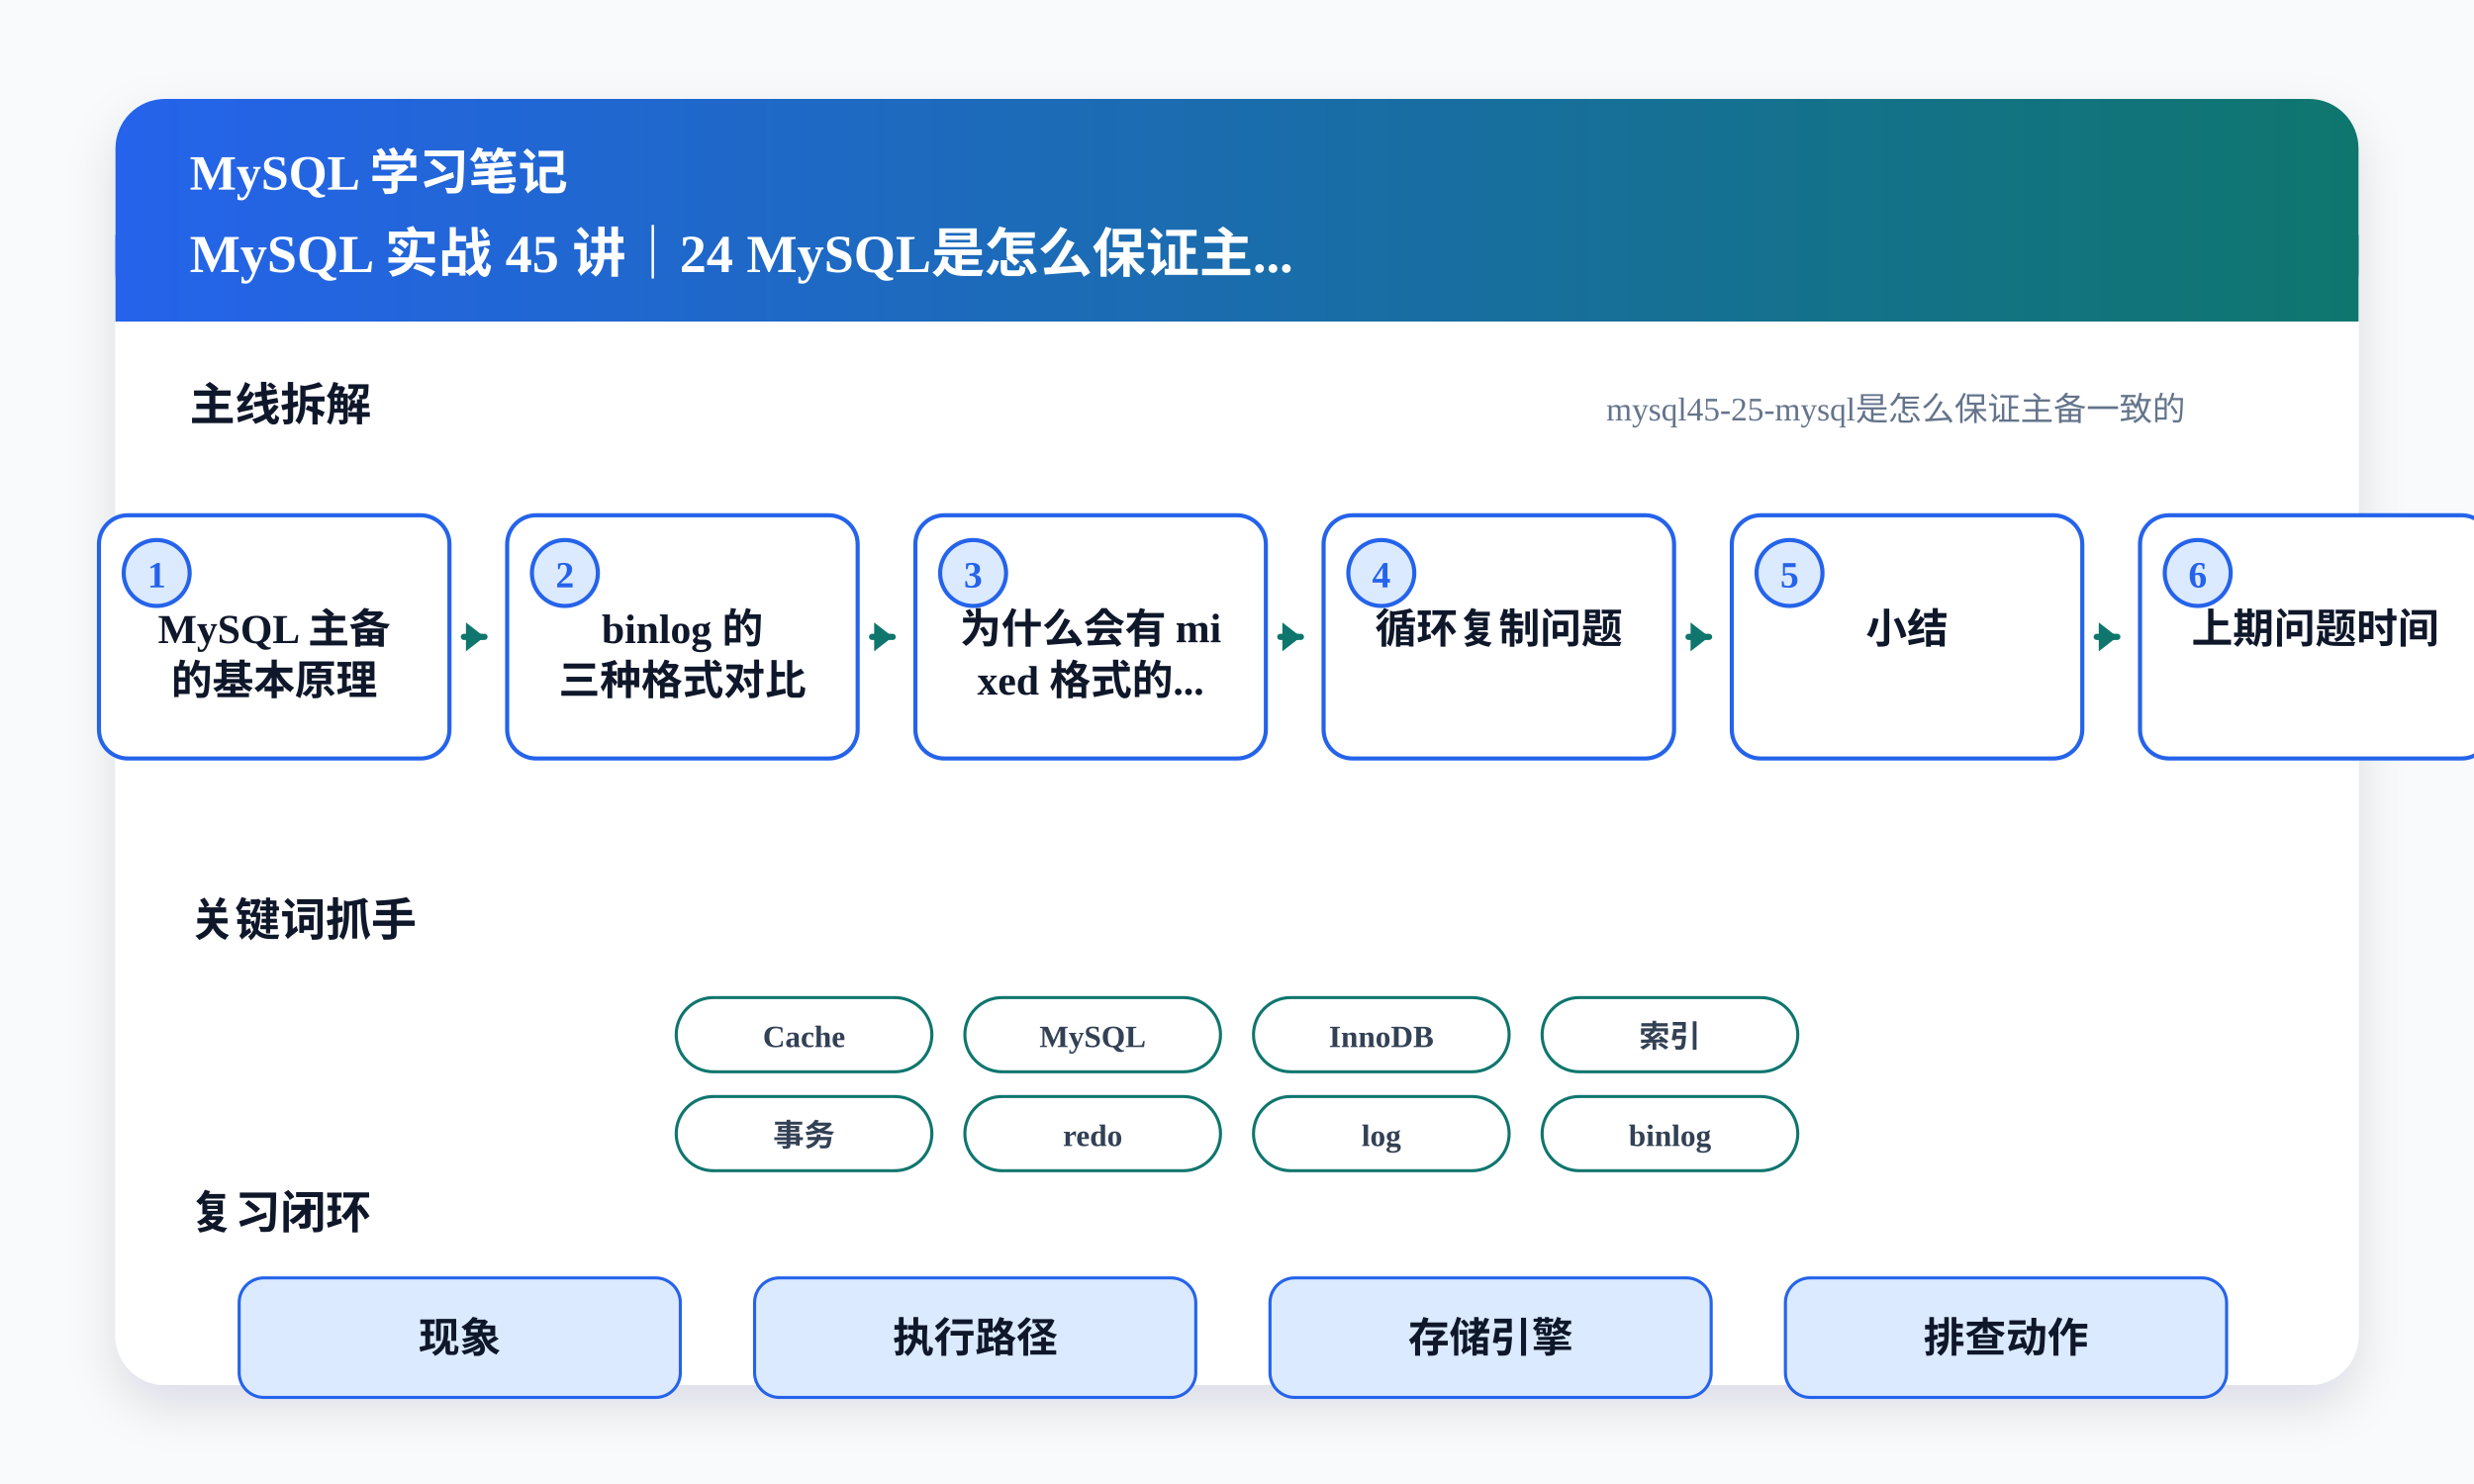
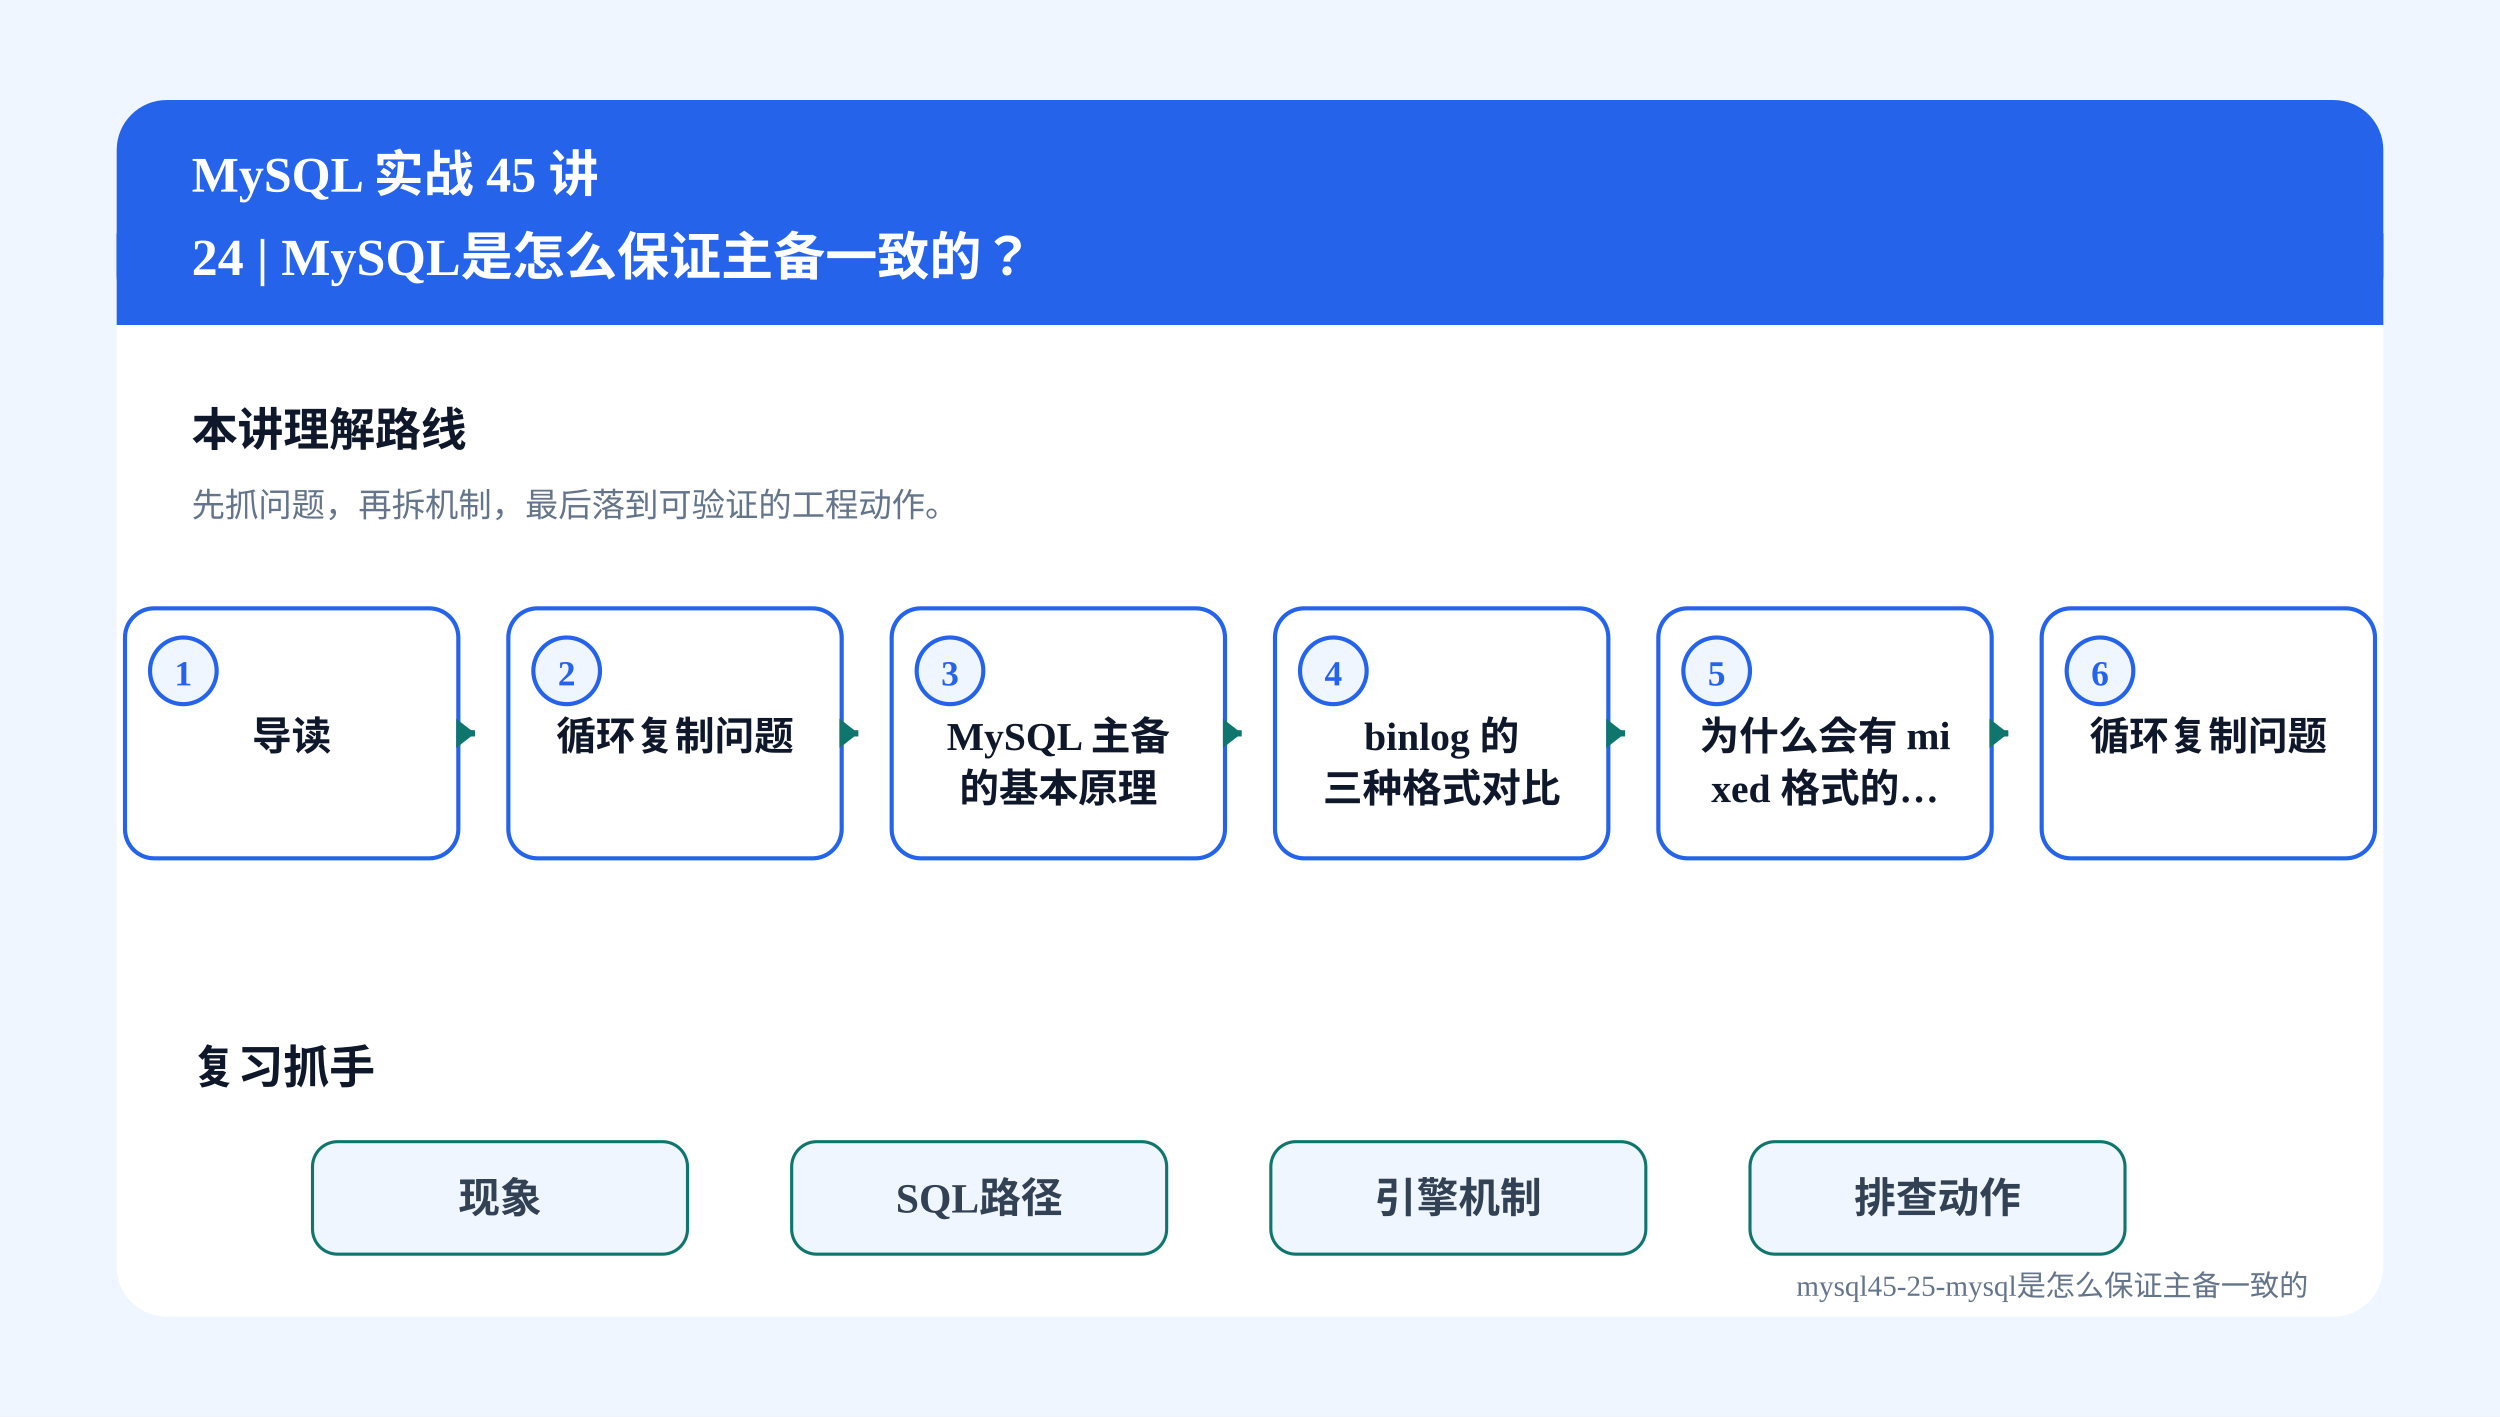
- <svg xmlns="http://www.w3.org/2000/svg" width="1200" height="720" viewBox="0 0 1200 720" role="img" aria-labelledby="title desc">
-   <defs>
-     <linearGradient id="header" x1="0" y1="0" x2="1" y2="0">
-       <stop offset="0%" stop-color="#2563eb" />
-       <stop offset="100%" stop-color="#0f766e" />
-     </linearGradient>
-     <filter id="shadow" x="-20%" y="-20%" width="140%" height="140%">
-       <feDropShadow dx="0" dy="10" stdDeviation="12" flood-color="#0f172a" flood-opacity="0.12" />
-     </filter>
-   </defs>
-   <rect width="1200" height="720" rx="0" fill="#f8fafc" />
-   <rect x="56" y="48" width="1088" height="624" rx="24" fill="#ffffff" filter="url(#shadow)" />
-   <rect x="56" y="48" width="1088" height="108" rx="24" fill="url(#header)" />
-   <rect x="56" y="114" width="1088" height="42" fill="url(#header)" />
-   <text x="92" y="92" font-size="24" font-weight="800" fill="#ffffff">MySQL 学习笔记</text>
-   <text x="92" y="132" text-anchor="start" font-size="26" font-weight="750" fill="#ffffff">MySQL 实战 45 讲｜24  MySQL是怎么保证主...</text>
-   <text x="92" y="204" font-size="22" font-weight="700" fill="#0f172a">主线拆解</text>
-   <text x="1060" y="204" text-anchor="end" font-size="16" fill="#64748b">mysql45-25-mysql是怎么保证主备一致的</text>
-   <rect x="48" y="250" width="170" height="118" rx="14" fill="#ffffff" stroke="#2563eb" stroke-width="2" />
-   <circle cx="76" cy="278" r="16" fill="#dbeafe" stroke="#2563eb" stroke-width="2" />
-   <text x="76" y="285" text-anchor="middle" font-size="18" font-weight="700" fill="#2563eb">1</text>
-   <text x="133" y="312" text-anchor="middle" font-size="20" font-weight="650" fill="#0f172a">MySQL 主备</text>
-   <text x="133" y="337" text-anchor="middle" font-size="20" font-weight="650" fill="#0f172a">的基本原理</text>
-   <path d="M 225 309 H 235" stroke="#0f766e" stroke-width="3" stroke-linecap="round" />
-   <path d="M 235 309 l -9 -7 v 14 z" fill="#0f766e" />
-   <rect x="246" y="250" width="170" height="118" rx="14" fill="#ffffff" stroke="#2563eb" stroke-width="2" />
-   <circle cx="274" cy="278" r="16" fill="#dbeafe" stroke="#2563eb" stroke-width="2" />
-   <text x="274" y="285" text-anchor="middle" font-size="18" font-weight="700" fill="#2563eb">2</text>
-   <text x="331" y="312" text-anchor="middle" font-size="20" font-weight="650" fill="#0f172a">binlog 的</text>
-   <text x="331" y="337" text-anchor="middle" font-size="20" font-weight="650" fill="#0f172a">三种格式对比</text>
-   <path d="M 423 309 H 433" stroke="#0f766e" stroke-width="3" stroke-linecap="round" />
-   <path d="M 433 309 l -9 -7 v 14 z" fill="#0f766e" />
-   <rect x="444" y="250" width="170" height="118" rx="14" fill="#ffffff" stroke="#2563eb" stroke-width="2" />
-   <circle cx="472" cy="278" r="16" fill="#dbeafe" stroke="#2563eb" stroke-width="2" />
-   <text x="472" y="285" text-anchor="middle" font-size="18" font-weight="700" fill="#2563eb">3</text>
-   <text x="529" y="312" text-anchor="middle" font-size="20" font-weight="650" fill="#0f172a">为什么会有 mi</text>
-   <text x="529" y="337" text-anchor="middle" font-size="20" font-weight="650" fill="#0f172a">xed 格式的...</text>
-   <path d="M 621 309 H 631" stroke="#0f766e" stroke-width="3" stroke-linecap="round" />
-   <path d="M 631 309 l -9 -7 v 14 z" fill="#0f766e" />
-   <rect x="642" y="250" width="170" height="118" rx="14" fill="#ffffff" stroke="#2563eb" stroke-width="2" />
-   <circle cx="670" cy="278" r="16" fill="#dbeafe" stroke="#2563eb" stroke-width="2" />
-   <text x="670" y="285" text-anchor="middle" font-size="18" font-weight="700" fill="#2563eb">4</text>
-   <text x="727" y="312" text-anchor="middle" font-size="20" font-weight="650" fill="#0f172a">循环复制问题</text>
-   <path d="M 819 309 H 829" stroke="#0f766e" stroke-width="3" stroke-linecap="round" />
-   <path d="M 829 309 l -9 -7 v 14 z" fill="#0f766e" />
-   <rect x="840" y="250" width="170" height="118" rx="14" fill="#ffffff" stroke="#2563eb" stroke-width="2" />
-   <circle cx="868" cy="278" r="16" fill="#dbeafe" stroke="#2563eb" stroke-width="2" />
-   <text x="868" y="285" text-anchor="middle" font-size="18" font-weight="700" fill="#2563eb">5</text>
-   <text x="925" y="312" text-anchor="middle" font-size="20" font-weight="650" fill="#0f172a">小结</text>
-   <path d="M 1017 309 H 1027" stroke="#0f766e" stroke-width="3" stroke-linecap="round" />
-   <path d="M 1027 309 l -9 -7 v 14 z" fill="#0f766e" />
-   <rect x="1038" y="250" width="170" height="118" rx="14" fill="#ffffff" stroke="#2563eb" stroke-width="2" />
-   <circle cx="1066" cy="278" r="16" fill="#dbeafe" stroke="#2563eb" stroke-width="2" />
-   <text x="1066" y="285" text-anchor="middle" font-size="18" font-weight="700" fill="#2563eb">6</text>
-   <text x="1123" y="312" text-anchor="middle" font-size="20" font-weight="650" fill="#0f172a">上期问题时间</text>
-   <text x="92" y="454" font-size="22" font-weight="700" fill="#0f172a">关键词抓手</text>
-   <rect x="328" y="484" width="124" height="36" rx="18" fill="#ffffff" stroke="#0f766e" stroke-width="1.5" />
-   <text x="390" y="508" text-anchor="middle" font-size="15" font-weight="600" fill="#334155">Cache</text>
-   <rect x="468" y="484" width="124" height="36" rx="18" fill="#ffffff" stroke="#0f766e" stroke-width="1.5" />
-   <text x="530" y="508" text-anchor="middle" font-size="15" font-weight="600" fill="#334155">MySQL</text>
-   <rect x="608" y="484" width="124" height="36" rx="18" fill="#ffffff" stroke="#0f766e" stroke-width="1.5" />
-   <text x="670" y="508" text-anchor="middle" font-size="15" font-weight="600" fill="#334155">InnoDB</text>
-   <rect x="748" y="484" width="124" height="36" rx="18" fill="#ffffff" stroke="#0f766e" stroke-width="1.5" />
-   <text x="810" y="508" text-anchor="middle" font-size="15" font-weight="600" fill="#334155">索引</text>
-   <rect x="328" y="532" width="124" height="36" rx="18" fill="#ffffff" stroke="#0f766e" stroke-width="1.5" />
-   <text x="390" y="556" text-anchor="middle" font-size="15" font-weight="600" fill="#334155">事务</text>
-   <rect x="468" y="532" width="124" height="36" rx="18" fill="#ffffff" stroke="#0f766e" stroke-width="1.5" />
-   <text x="530" y="556" text-anchor="middle" font-size="15" font-weight="600" fill="#334155">redo</text>
-   <rect x="608" y="532" width="124" height="36" rx="18" fill="#ffffff" stroke="#0f766e" stroke-width="1.5" />
-   <text x="670" y="556" text-anchor="middle" font-size="15" font-weight="600" fill="#334155">log</text>
-   <rect x="748" y="532" width="124" height="36" rx="18" fill="#ffffff" stroke="#0f766e" stroke-width="1.5" />
-   <text x="810" y="556" text-anchor="middle" font-size="15" font-weight="600" fill="#334155">binlog</text>
-   <text x="92" y="596" font-size="22" font-weight="700" fill="#0f172a">复习闭环</text>
-   <rect x="116" y="620" width="214" height="58" rx="12" fill="#dbeafe" stroke="#2563eb" stroke-width="1.5" />
-   <text x="223" y="656" text-anchor="middle" font-size="20" font-weight="700" fill="#0f172a">现象</text>
-   <rect x="366" y="620" width="214" height="58" rx="12" fill="#dbeafe" stroke="#2563eb" stroke-width="1.5" />
-   <text x="473" y="656" text-anchor="middle" font-size="20" font-weight="700" fill="#0f172a">执行路径</text>
-   <rect x="616" y="620" width="214" height="58" rx="12" fill="#dbeafe" stroke="#2563eb" stroke-width="1.5" />
-   <text x="723" y="656" text-anchor="middle" font-size="20" font-weight="700" fill="#0f172a">存储引擎</text>
-   <rect x="866" y="620" width="214" height="58" rx="12" fill="#dbeafe" stroke="#2563eb" stroke-width="1.5" />
-   <text x="973" y="656" text-anchor="middle" font-size="20" font-weight="700" fill="#0f172a">排查动作</text>
+ <svg xmlns="http://www.w3.org/2000/svg" width="1200" height="680" viewBox="0 0 1200 680" role="img">
+   <rect width="1200" height="680" fill="#eff6ff" />
+   <rect x="56" y="48" width="1088" height="584" rx="24" fill="#ffffff" />
+   <rect x="56" y="48" width="1088" height="108" rx="24" fill="#2563eb" />
+   <rect x="56" y="112" width="1088" height="44" fill="#2563eb" />
+   <text x="92" y="92" font-size="24" font-weight="800" fill="#fff">MySQL 实战 45 讲</text>
+   <text x="92" y="132" text-anchor="start" font-size="25" font-weight="700" fill="#fff">24 | MySQL是怎么保证主备一致的？</text>
+   <text x="92" y="214" font-size="22" font-weight="800" fill="#0f172a">本讲理解路线</text>
+   <text x="92" y="248" font-size="16" fill="#64748b">先抓问题，再拆机制，最后落到可验证的工程动作。</text>
+   <rect x="60" y="292" width="160" height="120" rx="14" fill="#fff" stroke="#2563eb" stroke-width="2" />
+   <circle cx="88" cy="322" r="16" fill="#eff6ff" stroke="#2563eb" stroke-width="2" />
+   <text x="88" y="329" text-anchor="middle" font-size="17" font-weight="700" fill="#2563eb">1</text>
+   <text x="140" y="360" text-anchor="middle" font-size="19" font-weight="700" fill="#0f172a">导读</text>
+   <path d="M 226 352 H 228" stroke="#0f766e" stroke-width="3" />
+   <path d="M 228 352 l -9 -7 v14 z" fill="#0f766e" />
+   <rect x="244" y="292" width="160" height="120" rx="14" fill="#fff" stroke="#2563eb" stroke-width="2" />
+   <circle cx="272" cy="322" r="16" fill="#eff6ff" stroke="#2563eb" stroke-width="2" />
+   <text x="272" y="329" text-anchor="middle" font-size="17" font-weight="700" fill="#2563eb">2</text>
+   <text x="324" y="360" text-anchor="middle" font-size="19" font-weight="700" fill="#0f172a">循环复制问题</text>
+   <path d="M 410 352 H 412" stroke="#0f766e" stroke-width="3" />
+   <path d="M 412 352 l -9 -7 v14 z" fill="#0f766e" />
+   <rect x="428" y="292" width="160" height="120" rx="14" fill="#fff" stroke="#2563eb" stroke-width="2" />
+   <circle cx="456" cy="322" r="16" fill="#eff6ff" stroke="#2563eb" stroke-width="2" />
+   <text x="456" y="329" text-anchor="middle" font-size="17" font-weight="700" fill="#2563eb">3</text>
+   <text x="508" y="360" text-anchor="middle" font-size="19" font-weight="700" fill="#0f172a">MySQL 主备</text>
+   <text x="508" y="385" text-anchor="middle" font-size="19" font-weight="700" fill="#0f172a">的基本原理</text>
+   <path d="M 594 352 H 596" stroke="#0f766e" stroke-width="3" />
+   <path d="M 596 352 l -9 -7 v14 z" fill="#0f766e" />
+   <rect x="612" y="292" width="160" height="120" rx="14" fill="#fff" stroke="#2563eb" stroke-width="2" />
+   <circle cx="640" cy="322" r="16" fill="#eff6ff" stroke="#2563eb" stroke-width="2" />
+   <text x="640" y="329" text-anchor="middle" font-size="17" font-weight="700" fill="#2563eb">4</text>
+   <text x="692" y="360" text-anchor="middle" font-size="19" font-weight="700" fill="#0f172a">binlog 的</text>
+   <text x="692" y="385" text-anchor="middle" font-size="19" font-weight="700" fill="#0f172a">三种格式对比</text>
+   <path d="M 778 352 H 780" stroke="#0f766e" stroke-width="3" />
+   <path d="M 780 352 l -9 -7 v14 z" fill="#0f766e" />
+   <rect x="796" y="292" width="160" height="120" rx="14" fill="#fff" stroke="#2563eb" stroke-width="2" />
+   <circle cx="824" cy="322" r="16" fill="#eff6ff" stroke="#2563eb" stroke-width="2" />
+   <text x="824" y="329" text-anchor="middle" font-size="17" font-weight="700" fill="#2563eb">5</text>
+   <text x="876" y="360" text-anchor="middle" font-size="19" font-weight="700" fill="#0f172a">为什么会有 mi</text>
+   <text x="876" y="385" text-anchor="middle" font-size="19" font-weight="700" fill="#0f172a">xed 格式的…</text>
+   <path d="M 962 352 H 964" stroke="#0f766e" stroke-width="3" />
+   <path d="M 964 352 l -9 -7 v14 z" fill="#0f766e" />
+   <rect x="980" y="292" width="160" height="120" rx="14" fill="#fff" stroke="#2563eb" stroke-width="2" />
+   <circle cx="1008" cy="322" r="16" fill="#eff6ff" stroke="#2563eb" stroke-width="2" />
+   <text x="1008" y="329" text-anchor="middle" font-size="17" font-weight="700" fill="#2563eb">6</text>
+   <text x="1060" y="360" text-anchor="middle" font-size="19" font-weight="700" fill="#0f172a">循环复制问题</text>
+   <text x="92" y="520" font-size="22" font-weight="800" fill="#0f172a">复习抓手</text>
+   <rect x="150" y="548" width="180" height="54" rx="12" fill="#eff6ff" stroke="#0f766e" stroke-width="1.5" />
+   <text x="240" y="582" text-anchor="middle" font-size="20" font-weight="700" fill="#334155">现象</text>
+   <rect x="380" y="548" width="180" height="54" rx="12" fill="#eff6ff" stroke="#0f766e" stroke-width="1.5" />
+   <text x="470" y="582" text-anchor="middle" font-size="20" font-weight="700" fill="#334155">SQL路径</text>
+   <rect x="610" y="548" width="180" height="54" rx="12" fill="#eff6ff" stroke="#0f766e" stroke-width="1.5" />
+   <text x="700" y="582" text-anchor="middle" font-size="20" font-weight="700" fill="#334155">引擎机制</text>
+   <rect x="840" y="548" width="180" height="54" rx="12" fill="#eff6ff" stroke="#0f766e" stroke-width="1.5" />
+   <text x="930" y="582" text-anchor="middle" font-size="20" font-weight="700" fill="#334155">排查动作</text>
+   <text x="1108" y="622" text-anchor="end" font-size="14" fill="#64748b">mysql45-25-mysql是怎么保证主备一致的</text>
</svg>
